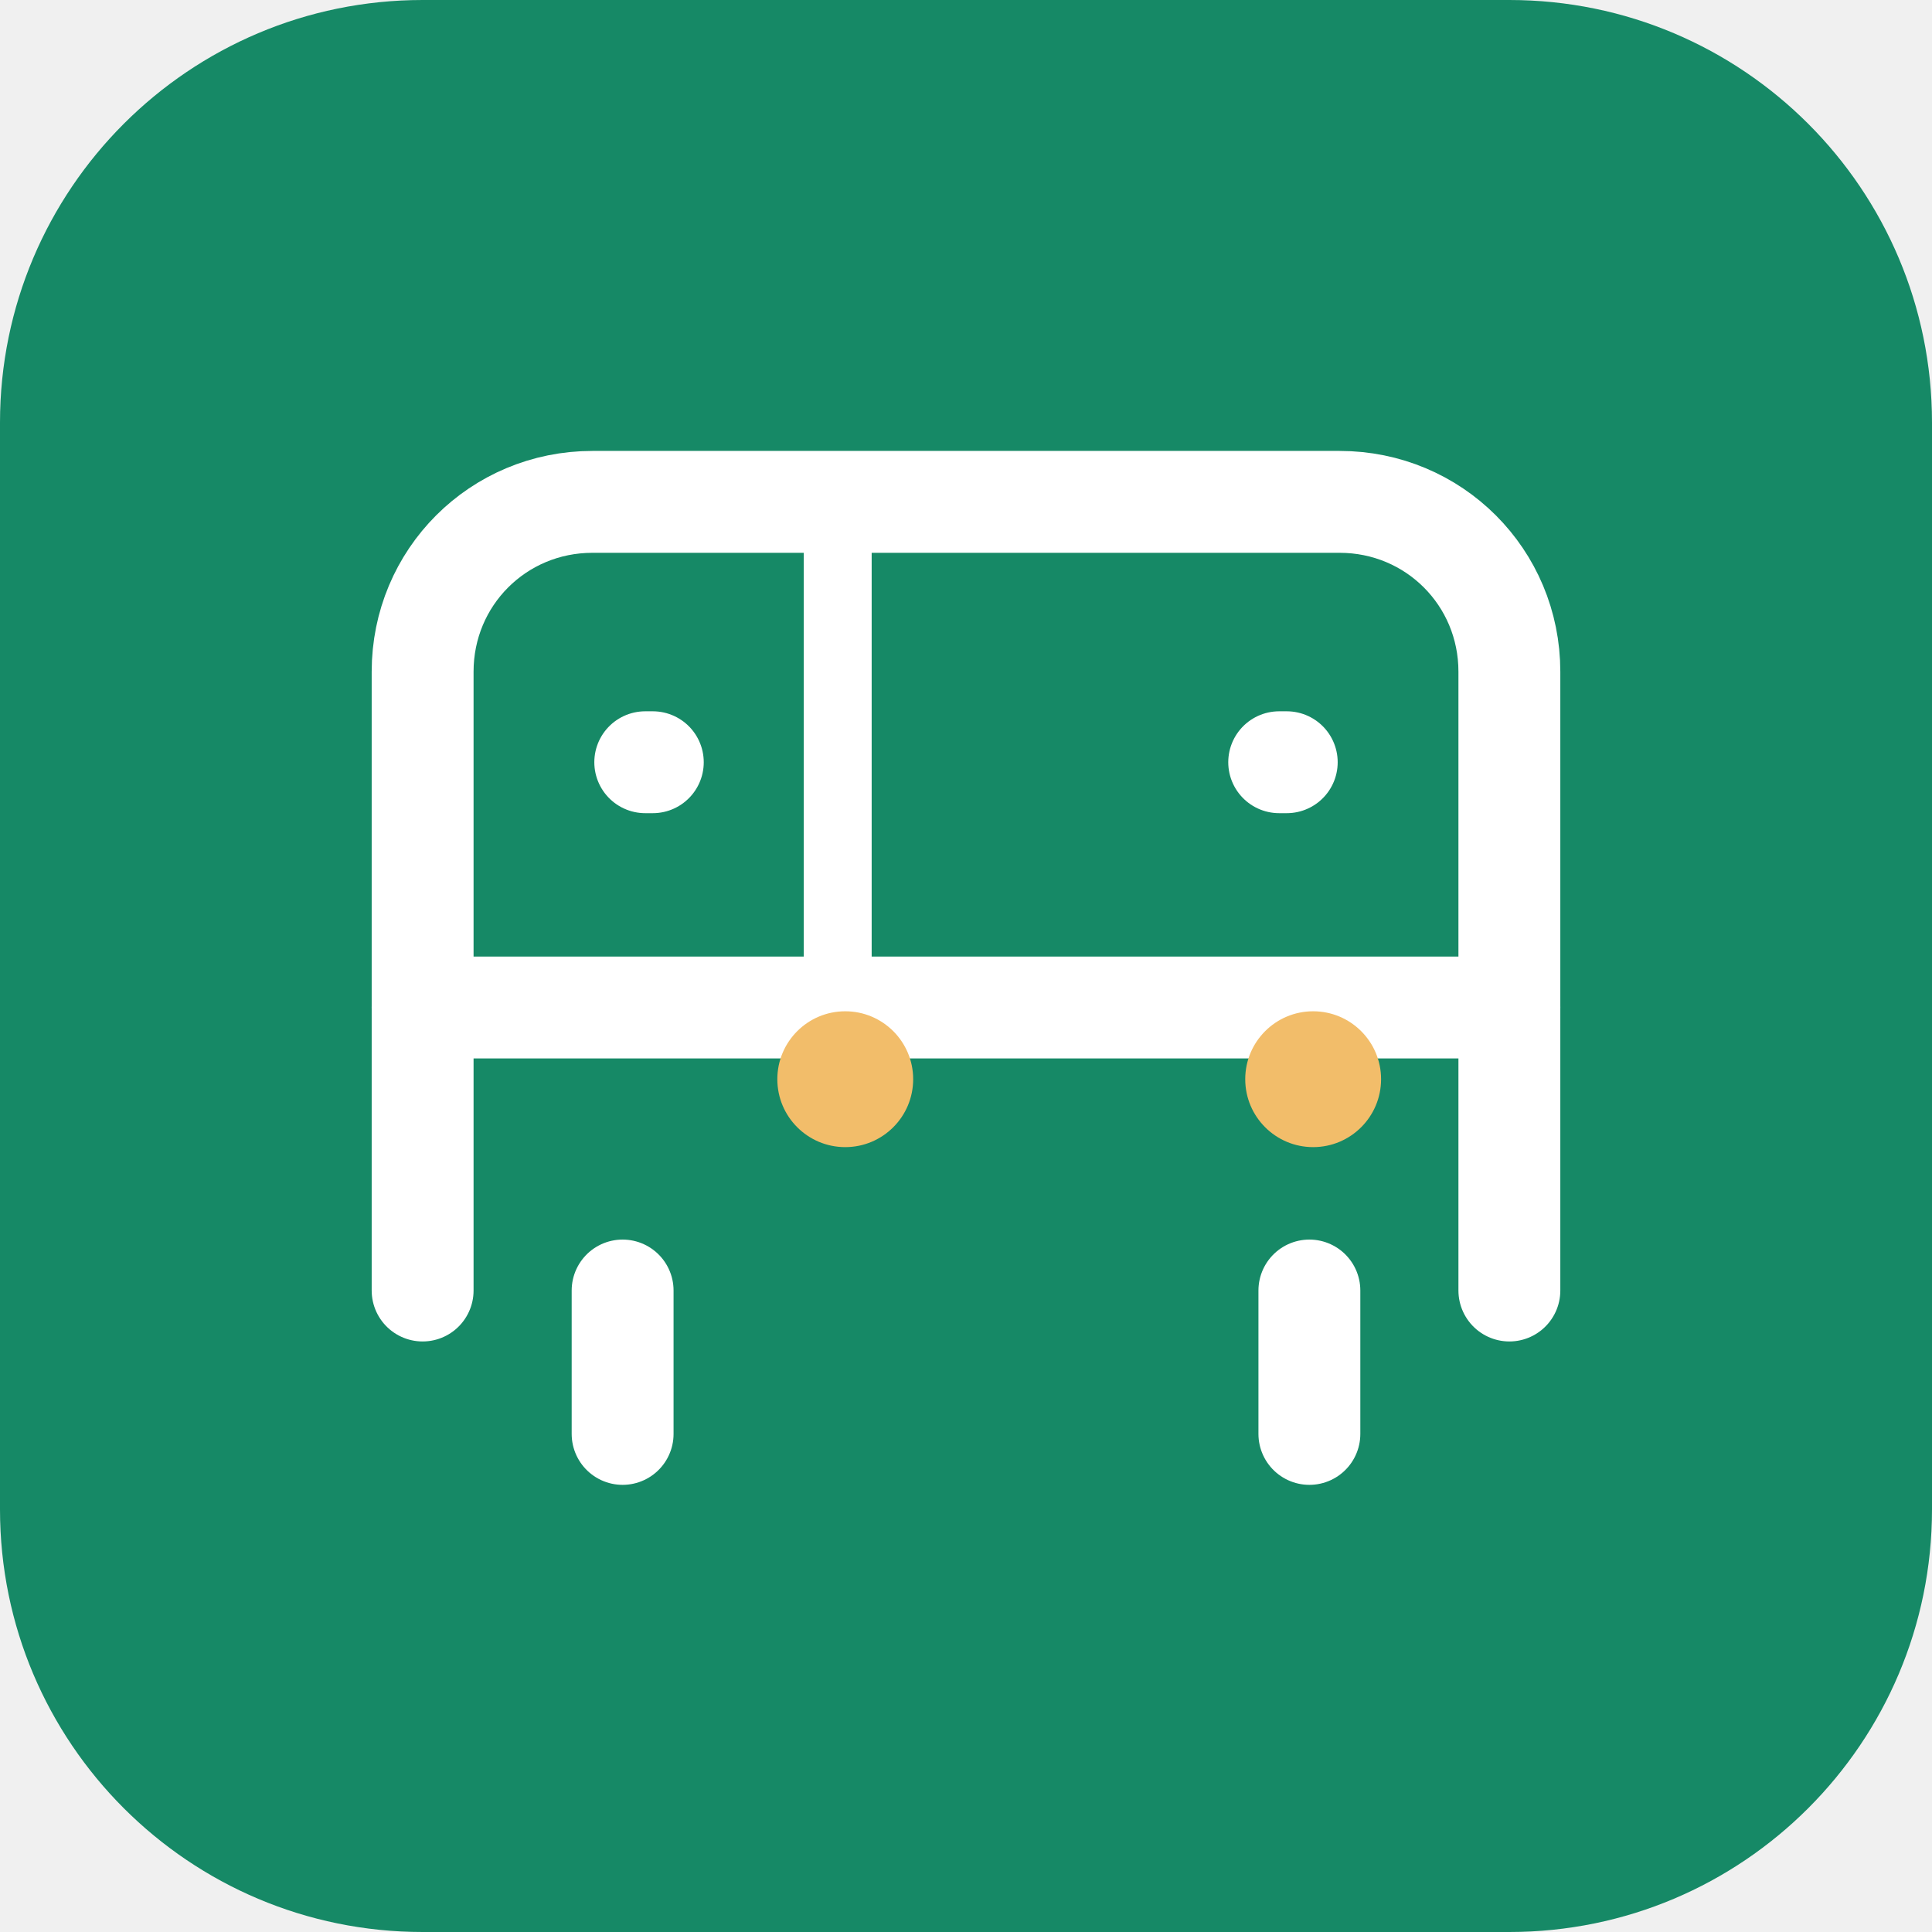
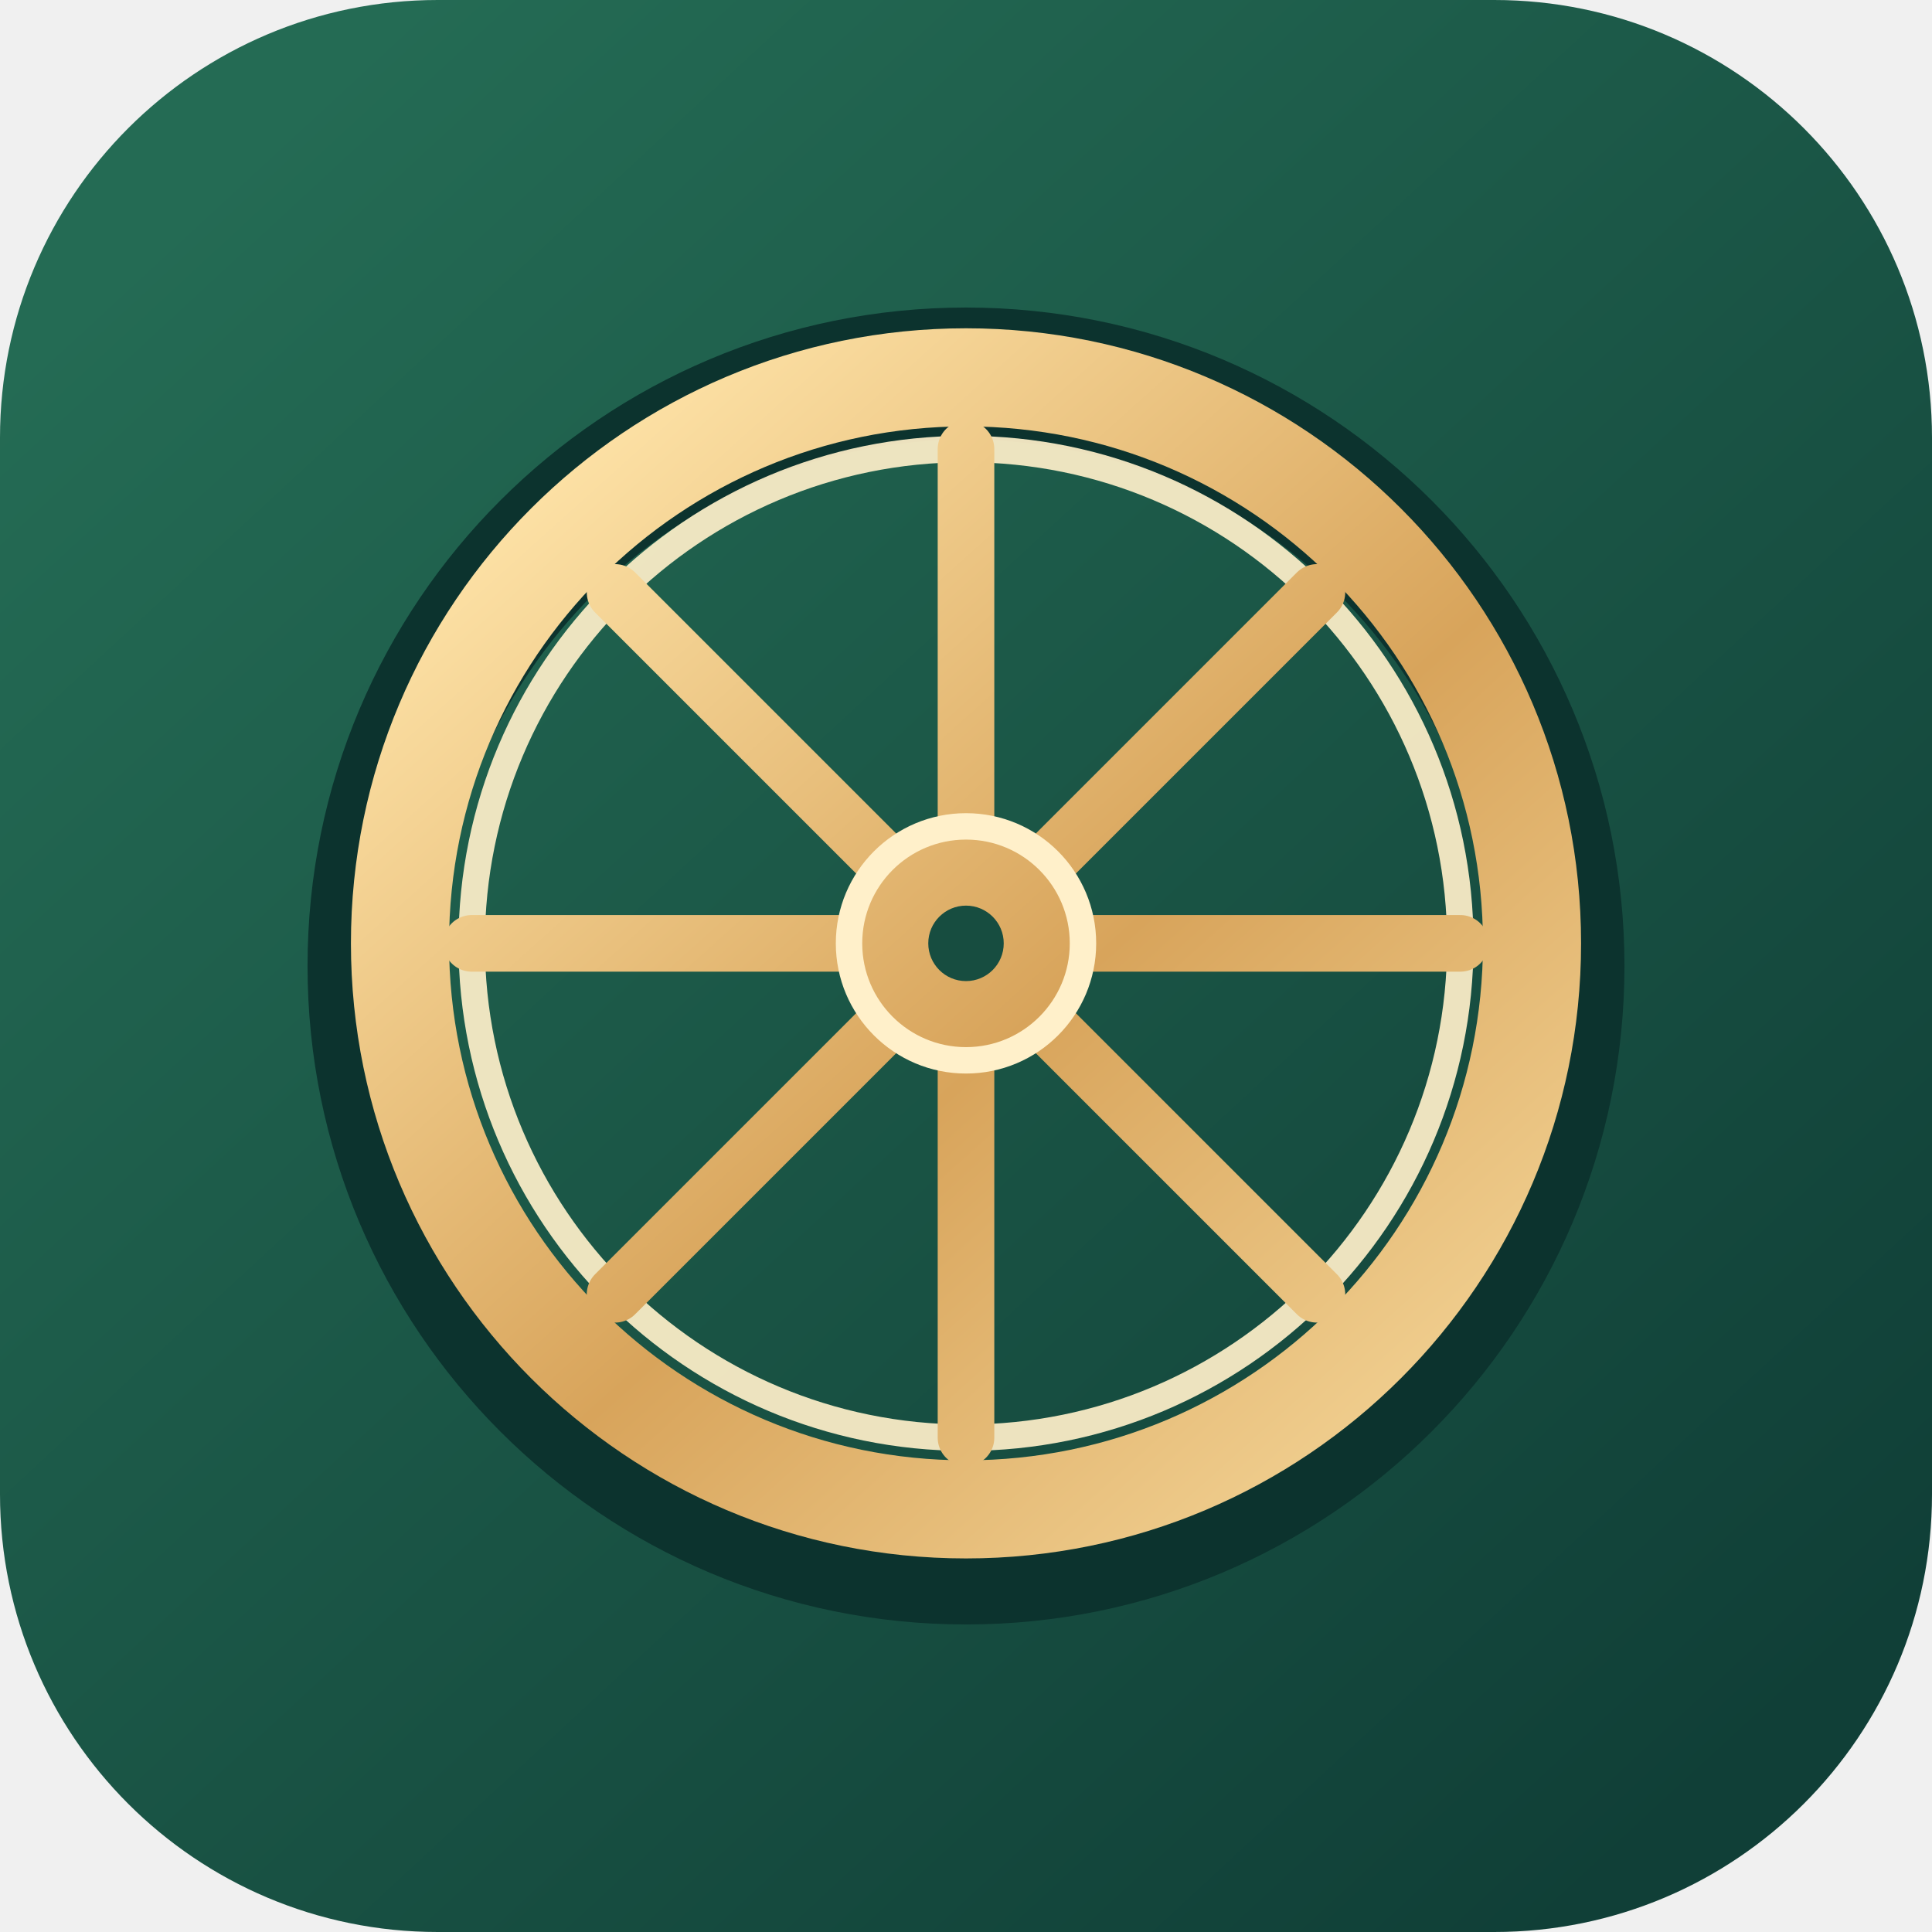
<svg xmlns="http://www.w3.org/2000/svg" viewBox="0 0 512 512">
-   <rect width="512" height="512" rx="112" fill="#168966" />
-   <path d="M112 342V178c0-25 20-45 45-45h198c25 0 45 20 45 45v164" fill="none" stroke="#fff" stroke-linecap="round" stroke-linejoin="round" stroke-width="27" />
-   <path d="M112 267h288M165 342v38m182-38v38M171 202h2m166 0h2" fill="none" stroke="#fff" stroke-linecap="round" stroke-linejoin="round" stroke-width="27" />
-   <path d="M222 133v132" fill="none" stroke="#fff" stroke-linecap="round" stroke-width="18" />
-   <circle cx="224" cy="286" r="18" fill="#f2bd6a" />
-   <circle cx="348" cy="286" r="18" fill="#f2bd6a" />
+   <defs>
+     <linearGradient id="enamel" x1="62" x2="458" y1="42" y2="470" gradientUnits="userSpaceOnUse">
+       <stop stop-color="#246b54" />
+       <stop offset="1" stop-color="#103f37" />
+     </linearGradient>
+     <linearGradient id="brass" x1="134" x2="384" y1="119" y2="397" gradientUnits="userSpaceOnUse">
+       <stop stop-color="#ffe5aa" />
+       <stop offset=".55" stop-color="#d8a45b" />
+       <stop offset="1" stop-color="#f4d597" />
+     </linearGradient>
+   </defs>
+   <rect width="512" height="512" rx="116" fill="url(#enamel)" />
+   <circle cx="256" cy="256" r="157" fill="none" stroke="#0c332e" stroke-linecap="round" stroke-width="35" />
+   <circle cx="256" cy="250" r="150" fill="none" stroke="url(#brass)" stroke-width="26" />
+   <circle cx="256" cy="250" r="131" fill="none" stroke="#fff0ca" stroke-opacity=".92" stroke-width="7" />
+   <g stroke="url(#brass)" stroke-linecap="round" stroke-width="15">
+     <path d="M256 225V119" />
+     <path d="m274 232 75-75" />
+     <path d="M281 250h106" />
+     <path d="m274 268 75 75" />
+     <path d="M256 275v106" />
+     <path d="m238 268-75 75" />
+     <path d="M231 250H125" />
+     <path d="m238 232-75-75" />
+   </g>
+   <circle cx="256" cy="250" r="31" fill="url(#brass)" stroke="#fff0ca" stroke-width="7" />
+   <circle cx="256" cy="250" r="10" fill="#174d40" />
</svg>
